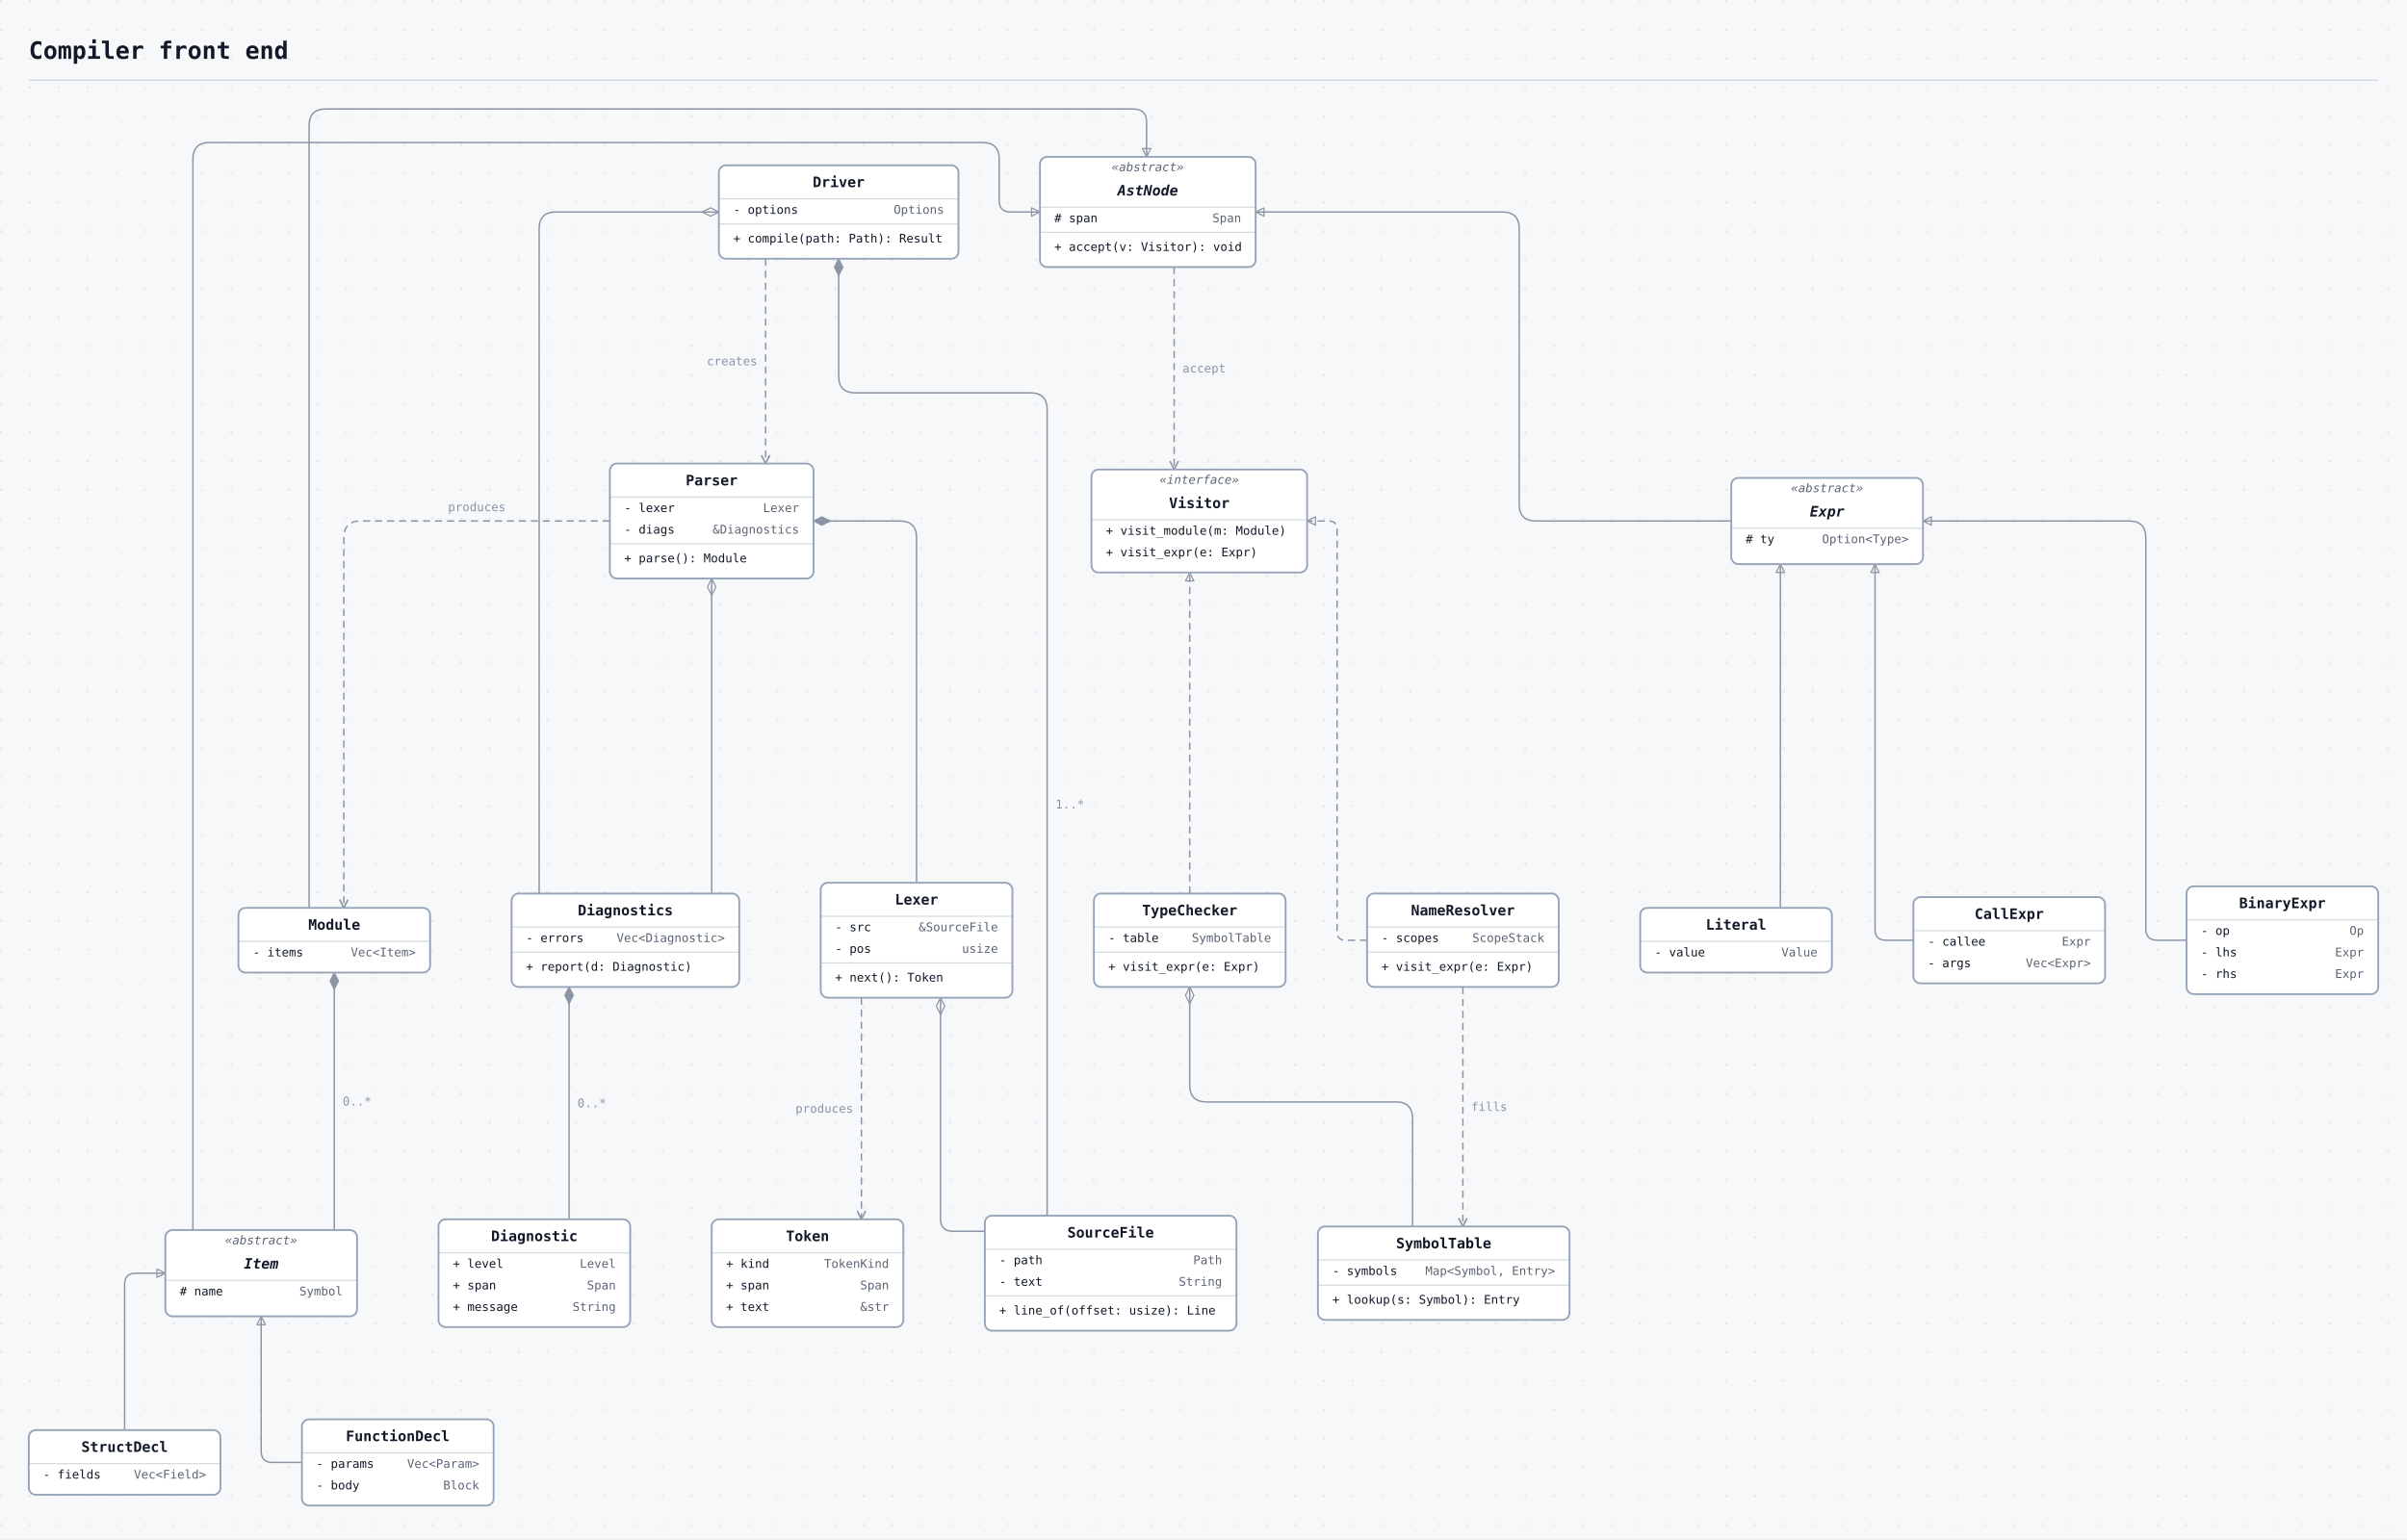
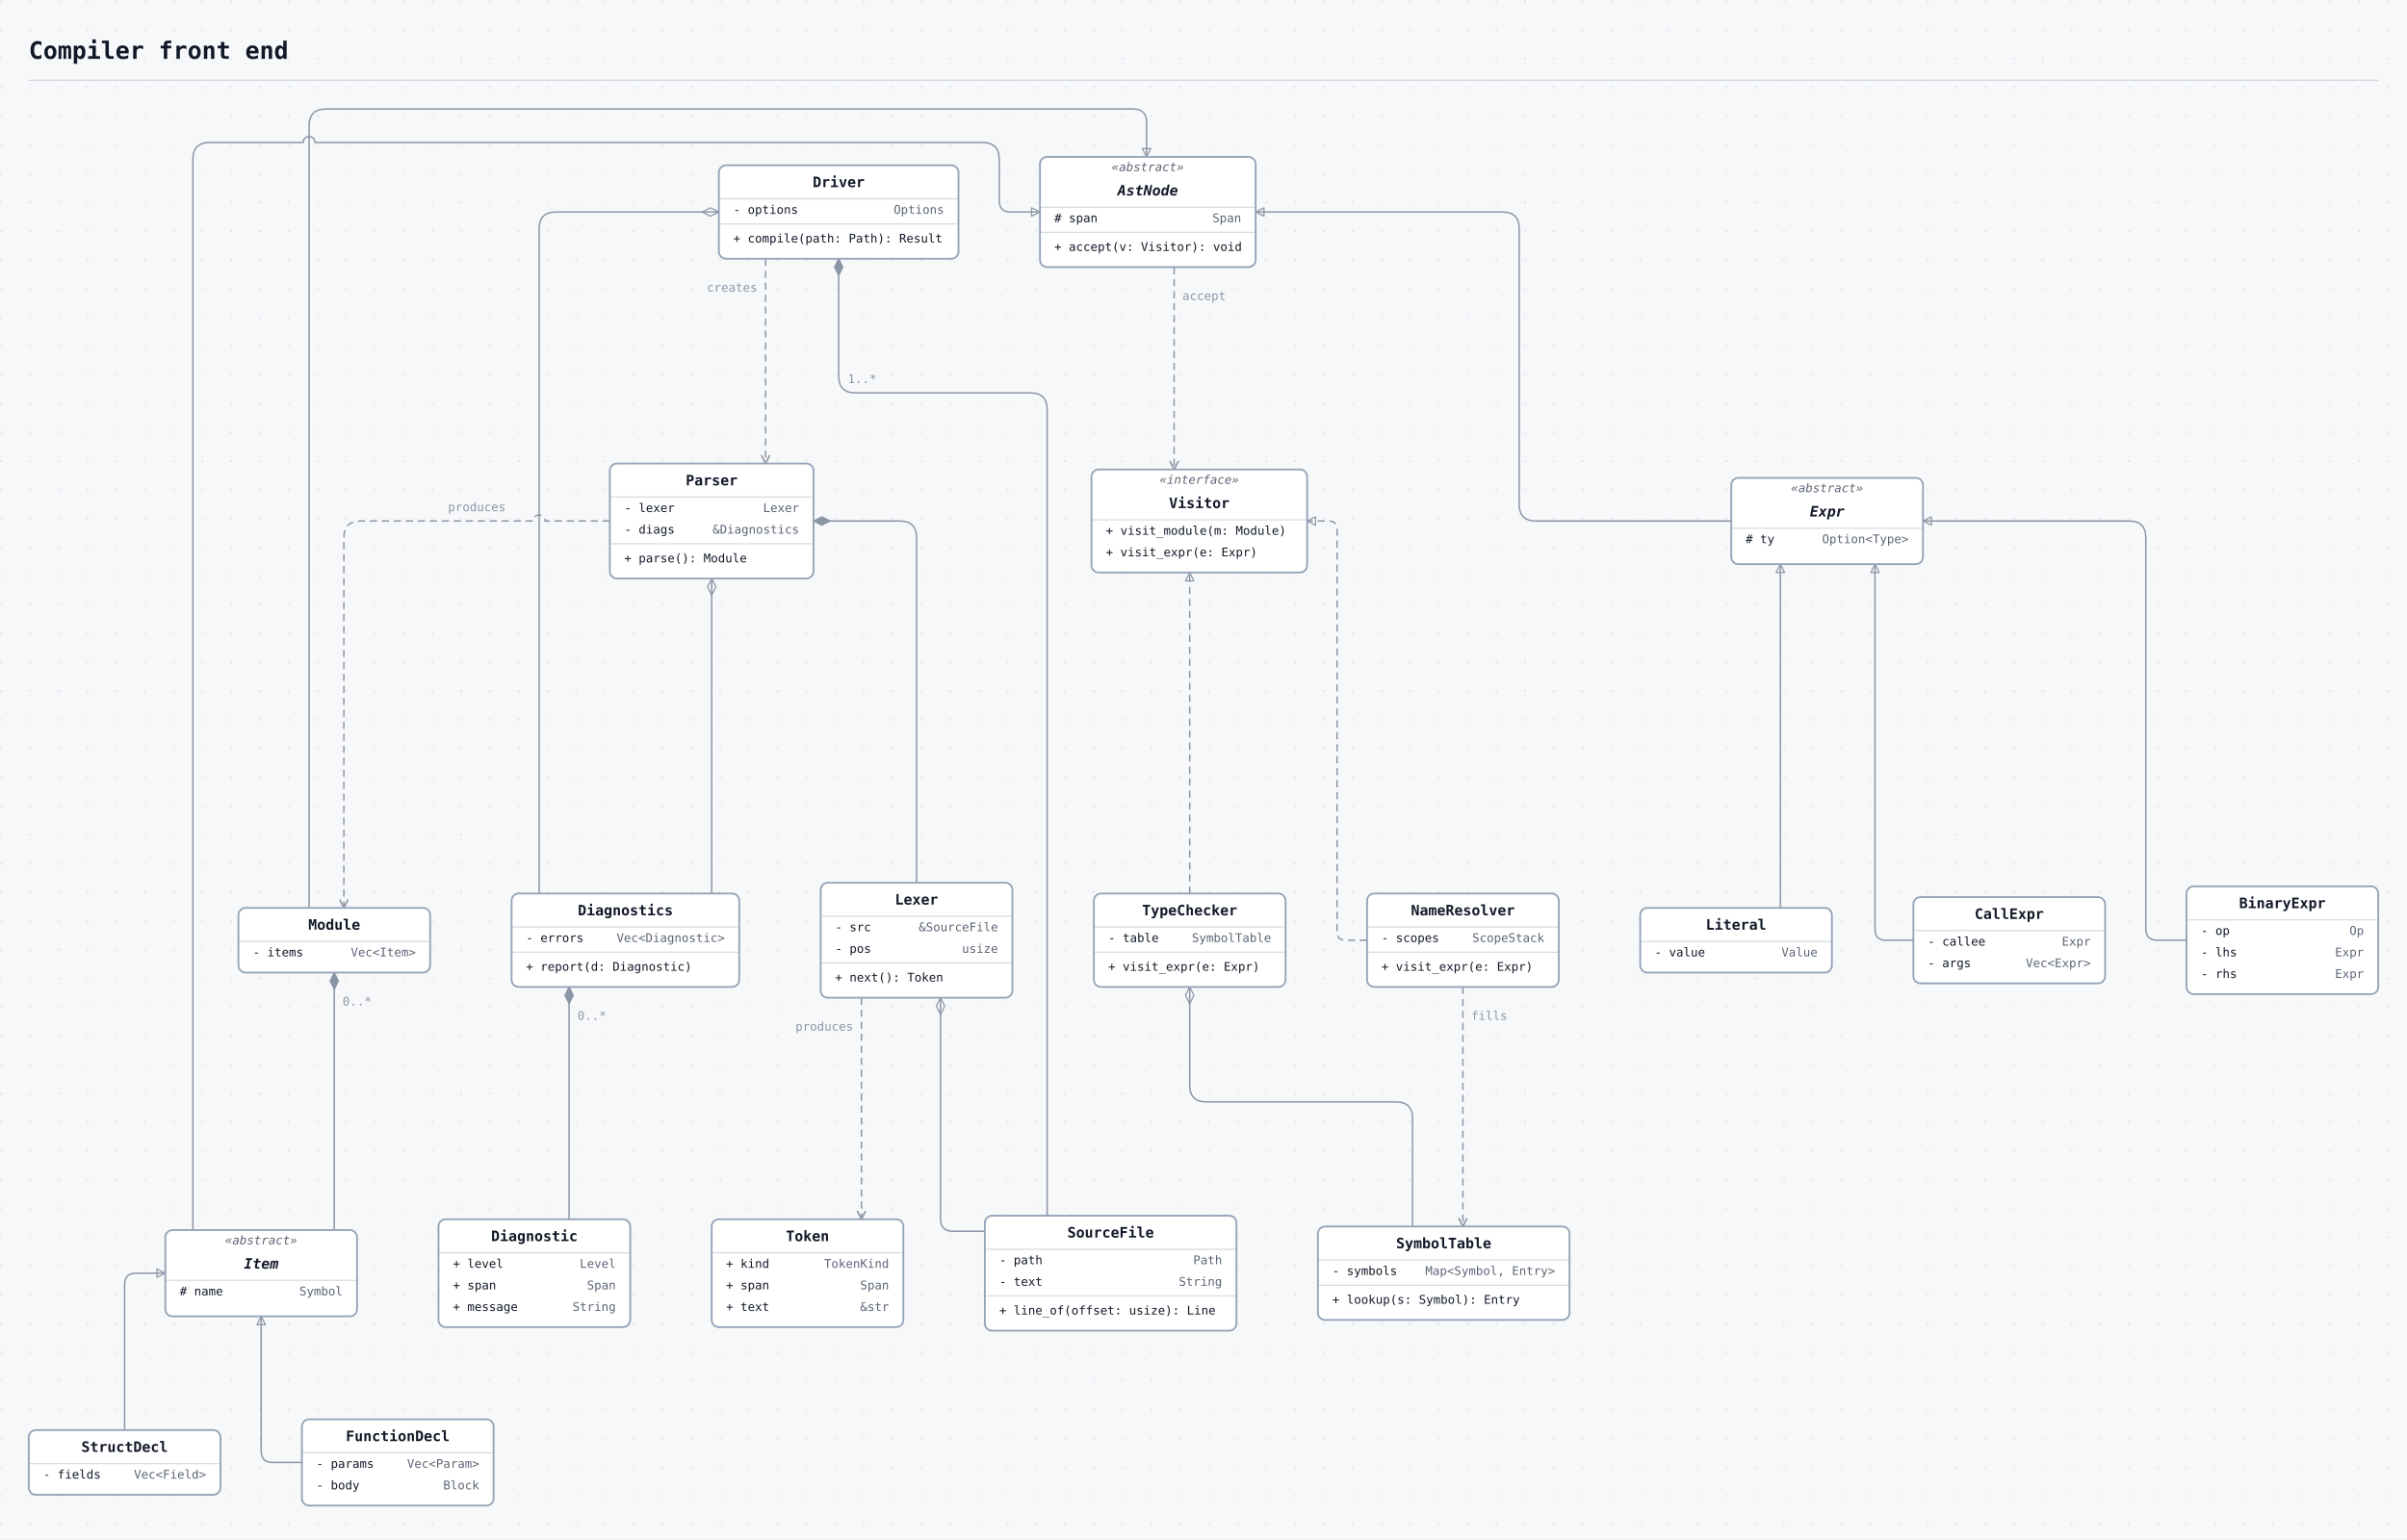
<svg xmlns="http://www.w3.org/2000/svg" version="1.1" width="2009" height="1285" viewBox="0 0 2009 1285" font-family="JetBrains Mono, ui-monospace, SFMono-Regular, Menlo, Consolas, monospace">
  <defs>
    <pattern id="canvas-grid" width="24" height="24" patternUnits="userSpaceOnUse">
      <circle cx="1" cy="1" r="1" fill="#e3e7ed" />
    </pattern>
    <marker id="marker-uml-triangle-3" viewBox="-1 -1 9 9" refX="7" refY="3.5" markerWidth="9" markerHeight="9" markerUnits="userSpaceOnUse" orient="auto-start-reverse">
      <path d="M0 0 L7 3.5 L0 7 Z" fill="none" stroke="#8b95a5" stroke-width="1" stroke-linejoin="round" />
    </marker>
    <marker id="marker-diamond-2" viewBox="-1 -1 16 9" refX="14" refY="3.5" markerWidth="16" markerHeight="9" markerUnits="userSpaceOnUse" orient="auto-start-reverse">
      <path d="M0 3.5 L7 0 L14 3.5 L7 7 Z" fill="none" stroke="#8b95a5" stroke-width="1" />
    </marker>
    <marker id="marker-diamond-0" viewBox="-1 -1 16 9" refX="14" refY="3.5" markerWidth="16" markerHeight="9" markerUnits="userSpaceOnUse" orient="auto-start-reverse">
      <path d="M0 3.5 L7 0 L14 3.5 L7 7 Z" fill="#8b95a5" stroke="#8b95a5" stroke-width="1" />
    </marker>
    <marker id="marker-open-1" viewBox="-1 -1 9 9" refX="7" refY="3.5" markerWidth="9" markerHeight="9" markerUnits="userSpaceOnUse" orient="auto-start-reverse">
      <path d="M0 0 L7 3.5 L0 7" fill="none" stroke="#8b95a5" stroke-width="1.3" stroke-linejoin="round" />
    </marker>
  </defs>
  <rect width="100%" height="100%" fill="#f7f8fa" />
  <rect width="100%" height="100%" fill="url(#canvas-grid)" />
  <text x="24.0" y="49.1" text-anchor="start" font-size="20" font-weight="bold" fill="#111827">Compiler front end</text>
  <path d="M 700.0 216.0 L 700.0 314.0 Q 700.0 328.0 714.0 328.0 L 860.0 328.0 Q 874.0 328.0 874.0 342.0 L 874.0 1015.0" fill="none" stroke="#8b95a5" stroke-width="1.2" marker-start="url(#marker-diamond-0)" />
  <path d="M 639.0 216.0 L 639.0 387.0" fill="none" stroke="#8b95a5" stroke-width="1.2" stroke-dasharray="6 4" marker-end="url(#marker-open-1)" />
  <path d="M 600.0 177.0 L 464.0 177.0 Q 450.0 177.0 450.0 191.0 L 450.0 746.0" fill="none" stroke="#8b95a5" stroke-width="1.2" marker-start="url(#marker-diamond-2)" />
  <path d="M 785.0 833.0 L 785.0 1017.6 Q 785.0 1028.0 795.4 1028.0 L 822.0 1028.0" fill="none" stroke="#8b95a5" stroke-width="1.2" marker-start="url(#marker-diamond-2)" />
  <path d="M 719.0 833.0 L 719.0 1018.0" fill="none" stroke="#8b95a5" stroke-width="1.2" stroke-dasharray="6 4" marker-end="url(#marker-open-1)" />
  <path d="M 679.0 435.0 L 751.0 435.0 Q 765.0 435.0 765.0 449.0 L 765.0 737.0" fill="none" stroke="#8b95a5" stroke-width="1.2" marker-start="url(#marker-diamond-0)" />
-   <path d="M 509.0 435.0 L 301.0 435.0 Q 287.0 435.0 287.0 449.0 L 287.0 758.0" fill="none" stroke="#8b95a5" stroke-width="1.2" stroke-dasharray="6 4" marker-end="url(#marker-open-1)" />
+   <path d="M 509.0 435.0 L 455.0 435.0 A 5.0 5.0 0 0 0 445.0 435.0 L 301.0 435.0 Q 287.0 435.0 287.0 449.0 L 287.0 758.0" fill="none" stroke="#8b95a5" stroke-width="1.2" stroke-dasharray="6 4" marker-end="url(#marker-open-1)" />
  <path d="M 594.0 483.0 L 594.0 746.0" fill="none" stroke="#8b95a5" stroke-width="1.2" marker-start="url(#marker-diamond-2)" />
  <path d="M 258.0 758.0 L 258.0 105.0 Q 258.0 91.0 272.0 91.0 L 945.8 91.0 Q 957.0 91.0 957.0 102.2 L 957.0 131.0" fill="none" stroke="#8b95a5" stroke-width="1.2" marker-end="url(#marker-uml-triangle-3)" />
-   <path d="M 161.0 1027.0 L 161.0 133.0 Q 161.0 119.0 175.0 119.0 L 820.0 119.0 Q 834.0 119.0 834.0 133.0 L 834.0 167.5 Q 834.0 177.0 843.5 177.0 L 868.0 177.0" fill="none" stroke="#8b95a5" stroke-width="1.2" marker-end="url(#marker-uml-triangle-3)" />
+   <path d="M 161.0 1027.0 L 161.0 133.0 Q 161.0 119.0 175.0 119.0 L 253.0 119.0 A 5.0 5.0 0 0 1 263.0 119.0 L 820.0 119.0 Q 834.0 119.0 834.0 133.0 L 834.0 167.5 Q 834.0 177.0 843.5 177.0 L 868.0 177.0" fill="none" stroke="#8b95a5" stroke-width="1.2" marker-end="url(#marker-uml-triangle-3)" />
  <path d="M 1445.0 435.0 L 1282.0 435.0 Q 1268.0 435.0 1268.0 421.0 L 1268.0 191.0 Q 1268.0 177.0 1254.0 177.0 L 1048.0 177.0" fill="none" stroke="#8b95a5" stroke-width="1.2" marker-end="url(#marker-uml-triangle-3)" />
  <path d="M 252.0 1221.0 L 227.5 1221.0 Q 218.0 1221.0 218.0 1211.5 L 218.0 1099.0" fill="none" stroke="#8b95a5" stroke-width="1.2" marker-end="url(#marker-uml-triangle-3)" />
  <path d="M 104.0 1194.0 L 104.0 1072.5 Q 104.0 1063.0 113.5 1063.0 L 138.0 1063.0" fill="none" stroke="#8b95a5" stroke-width="1.2" marker-end="url(#marker-uml-triangle-3)" />
  <path d="M 1825.0 785.0 L 1800.5 785.0 Q 1791.0 785.0 1791.0 775.5 L 1791.0 449.0 Q 1791.0 435.0 1777.0 435.0 L 1605.0 435.0" fill="none" stroke="#8b95a5" stroke-width="1.2" marker-end="url(#marker-uml-triangle-3)" />
  <path d="M 1597.0 785.0 L 1574.0 785.0 Q 1565.0 785.0 1565.0 776.0 L 1565.0 471.0" fill="none" stroke="#8b95a5" stroke-width="1.2" marker-end="url(#marker-uml-triangle-3)" />
  <path d="M 1486.0 758.0 L 1486.0 471.0" fill="none" stroke="#8b95a5" stroke-width="1.2" marker-end="url(#marker-uml-triangle-3)" />
  <path d="M 279.0 812.0 L 279.0 1027.0" fill="none" stroke="#8b95a5" stroke-width="1.2" marker-start="url(#marker-diamond-0)" />
  <path d="M 1141.0 785.0 L 1123.0 785.0 Q 1116.0 785.0 1116.0 778.0 L 1116.0 442.0 Q 1116.0 435.0 1109.0 435.0 L 1091.0 435.0" fill="none" stroke="#8b95a5" stroke-width="1.2" stroke-dasharray="6 4" marker-end="url(#marker-uml-triangle-3)" />
  <path d="M 993.0 746.0 L 993.0 478.0" fill="none" stroke="#8b95a5" stroke-width="1.2" stroke-dasharray="6 4" marker-end="url(#marker-uml-triangle-3)" />
  <path d="M 980.0 223.0 L 980.0 392.0" fill="none" stroke="#8b95a5" stroke-width="1.2" stroke-dasharray="6 4" marker-end="url(#marker-open-1)" />
  <path d="M 993.0 824.0 L 993.0 906.0 Q 993.0 920.0 1007.0 920.0 L 1165.0 920.0 Q 1179.0 920.0 1179.0 934.0 L 1179.0 1024.0" fill="none" stroke="#8b95a5" stroke-width="1.2" marker-start="url(#marker-diamond-2)" />
  <path d="M 1221.0 824.0 L 1221.0 1024.0" fill="none" stroke="#8b95a5" stroke-width="1.2" stroke-dasharray="6 4" marker-end="url(#marker-open-1)" />
  <path d="M 475.0 824.0 L 475.0 1018.0" fill="none" stroke="#8b95a5" stroke-width="1.2" marker-start="url(#marker-diamond-0)" />
  <rect fill="#ffffff" fill-opacity="1.000" stroke="#94a3b8" stroke-width="1.5" x="600.0" y="138.0" width="200.0" height="78.0" rx="6.0" />
  <text x="700.0" y="156.2" text-anchor="middle" font-size="12" font-weight="bold" fill="#111827">Driver</text>
  <line x1="600.0" y1="166.0" x2="800.0" y2="166.0" stroke="#94a3b8" stroke-opacity="0.4" />
  <text x="612.0" y="178.5" text-anchor="start" font-family="JetBrains Mono, ui-monospace, Menlo, monospace" font-size="10" fill="#111827">- options</text>
  <text x="788.0" y="178.5" text-anchor="end" font-family="JetBrains Mono, ui-monospace, Menlo, monospace" font-size="10" fill="#5b6474">Options</text>
  <line x1="600.0" y1="187.0" x2="800.0" y2="187.0" stroke="#94a3b8" stroke-opacity="0.4" />
  <text x="612.0" y="202.5" text-anchor="start" font-family="JetBrains Mono, ui-monospace, Menlo, monospace" font-size="10" fill="#111827">+ compile(path: Path): Result</text>
  <rect fill="#ffffff" fill-opacity="1.000" stroke="#94a3b8" stroke-width="1.5" x="822.0" y="1015.0" width="210.0" height="96.0" rx="6.0" />
  <text x="927.0" y="1033.2" text-anchor="middle" font-size="12" font-weight="bold" fill="#111827">SourceFile</text>
  <line x1="822.0" y1="1043.0" x2="1032.0" y2="1043.0" stroke="#94a3b8" stroke-opacity="0.4" />
  <text x="834.0" y="1055.5" text-anchor="start" font-family="JetBrains Mono, ui-monospace, Menlo, monospace" font-size="10" fill="#111827">- path</text>
  <text x="1020.0" y="1055.5" text-anchor="end" font-family="JetBrains Mono, ui-monospace, Menlo, monospace" font-size="10" fill="#5b6474">Path</text>
  <text x="834.0" y="1073.5" text-anchor="start" font-family="JetBrains Mono, ui-monospace, Menlo, monospace" font-size="10" fill="#111827">- text</text>
  <text x="1020.0" y="1073.5" text-anchor="end" font-family="JetBrains Mono, ui-monospace, Menlo, monospace" font-size="10" fill="#5b6474">String</text>
  <line x1="822.0" y1="1082.0" x2="1032.0" y2="1082.0" stroke="#94a3b8" stroke-opacity="0.4" />
  <text x="834.0" y="1097.5" text-anchor="start" font-family="JetBrains Mono, ui-monospace, Menlo, monospace" font-size="10" fill="#111827">+ line_of(offset: usize): Line</text>
  <rect fill="#ffffff" fill-opacity="1.000" stroke="#94a3b8" stroke-width="1.5" x="685.0" y="737.0" width="160.0" height="96.0" rx="6.0" />
  <text x="765.0" y="755.2" text-anchor="middle" font-size="12" font-weight="bold" fill="#111827">Lexer</text>
  <line x1="685.0" y1="765.0" x2="845.0" y2="765.0" stroke="#94a3b8" stroke-opacity="0.4" />
  <text x="697.0" y="777.5" text-anchor="start" font-family="JetBrains Mono, ui-monospace, Menlo, monospace" font-size="10" fill="#111827">- src</text>
  <text x="833.0" y="777.5" text-anchor="end" font-family="JetBrains Mono, ui-monospace, Menlo, monospace" font-size="10" fill="#5b6474">&amp;SourceFile</text>
  <text x="697.0" y="795.5" text-anchor="start" font-family="JetBrains Mono, ui-monospace, Menlo, monospace" font-size="10" fill="#111827">- pos</text>
  <text x="833.0" y="795.5" text-anchor="end" font-family="JetBrains Mono, ui-monospace, Menlo, monospace" font-size="10" fill="#5b6474">usize</text>
  <line x1="685.0" y1="804.0" x2="845.0" y2="804.0" stroke="#94a3b8" stroke-opacity="0.4" />
  <text x="697.0" y="819.5" text-anchor="start" font-family="JetBrains Mono, ui-monospace, Menlo, monospace" font-size="10" fill="#111827">+ next(): Token</text>
  <rect fill="#ffffff" fill-opacity="1.000" stroke="#94a3b8" stroke-width="1.5" x="594.0" y="1018.0" width="160.0" height="90.0" rx="6.0" />
  <text x="674.0" y="1036.2" text-anchor="middle" font-size="12" font-weight="bold" fill="#111827">Token</text>
  <line x1="594.0" y1="1046.0" x2="754.0" y2="1046.0" stroke="#94a3b8" stroke-opacity="0.4" />
  <text x="606.0" y="1058.5" text-anchor="start" font-family="JetBrains Mono, ui-monospace, Menlo, monospace" font-size="10" fill="#111827">+ kind</text>
  <text x="742.0" y="1058.5" text-anchor="end" font-family="JetBrains Mono, ui-monospace, Menlo, monospace" font-size="10" fill="#5b6474">TokenKind</text>
  <text x="606.0" y="1076.5" text-anchor="start" font-family="JetBrains Mono, ui-monospace, Menlo, monospace" font-size="10" fill="#111827">+ span</text>
  <text x="742.0" y="1076.5" text-anchor="end" font-family="JetBrains Mono, ui-monospace, Menlo, monospace" font-size="10" fill="#5b6474">Span</text>
  <text x="606.0" y="1094.5" text-anchor="start" font-family="JetBrains Mono, ui-monospace, Menlo, monospace" font-size="10" fill="#111827">+ text</text>
  <text x="742.0" y="1094.5" text-anchor="end" font-family="JetBrains Mono, ui-monospace, Menlo, monospace" font-size="10" fill="#5b6474">&amp;str</text>
  <rect fill="#ffffff" fill-opacity="1.000" stroke="#94a3b8" stroke-width="1.5" x="509.0" y="387.0" width="170.0" height="96.0" rx="6.0" />
  <text x="594.0" y="405.2" text-anchor="middle" font-size="12" font-weight="bold" fill="#111827">Parser</text>
  <line x1="509.0" y1="415.0" x2="679.0" y2="415.0" stroke="#94a3b8" stroke-opacity="0.4" />
  <text x="521.0" y="427.5" text-anchor="start" font-family="JetBrains Mono, ui-monospace, Menlo, monospace" font-size="10" fill="#111827">- lexer</text>
  <text x="667.0" y="427.5" text-anchor="end" font-family="JetBrains Mono, ui-monospace, Menlo, monospace" font-size="10" fill="#5b6474">Lexer</text>
  <text x="521.0" y="445.5" text-anchor="start" font-family="JetBrains Mono, ui-monospace, Menlo, monospace" font-size="10" fill="#111827">- diags</text>
  <text x="667.0" y="445.5" text-anchor="end" font-family="JetBrains Mono, ui-monospace, Menlo, monospace" font-size="10" fill="#5b6474">&amp;Diagnostics</text>
  <line x1="509.0" y1="454.0" x2="679.0" y2="454.0" stroke="#94a3b8" stroke-opacity="0.4" />
  <text x="521.0" y="469.5" text-anchor="start" font-family="JetBrains Mono, ui-monospace, Menlo, monospace" font-size="10" fill="#111827">+ parse(): Module</text>
  <rect fill="#ffffff" fill-opacity="1.000" stroke="#94a3b8" stroke-width="1.5" x="868.0" y="131.0" width="180.0" height="92.0" rx="6.0" />
  <text x="958.0" y="142.9" text-anchor="middle" font-size="10" font-style="italic" fill="#5b6474">«abstract»</text>
  <text x="958.0" y="163.2" text-anchor="middle" font-size="12" font-weight="bold" fill="#111827" font-style="italic">AstNode</text>
  <line x1="868.0" y1="173.0" x2="1048.0" y2="173.0" stroke="#94a3b8" stroke-opacity="0.4" />
  <text x="880.0" y="185.5" text-anchor="start" font-family="JetBrains Mono, ui-monospace, Menlo, monospace" font-size="10" fill="#111827"># span</text>
  <text x="1036.0" y="185.5" text-anchor="end" font-family="JetBrains Mono, ui-monospace, Menlo, monospace" font-size="10" fill="#5b6474">Span</text>
  <line x1="868.0" y1="194.0" x2="1048.0" y2="194.0" stroke="#94a3b8" stroke-opacity="0.4" />
  <text x="880.0" y="209.5" text-anchor="start" font-family="JetBrains Mono, ui-monospace, Menlo, monospace" font-size="10" fill="#111827">+ accept(v: Visitor): void</text>
  <rect fill="#ffffff" fill-opacity="1.000" stroke="#94a3b8" stroke-width="1.5" x="199.0" y="758.0" width="160.0" height="54.0" rx="6.0" />
  <text x="279.0" y="776.2" text-anchor="middle" font-size="12" font-weight="bold" fill="#111827">Module</text>
  <line x1="199.0" y1="786.0" x2="359.0" y2="786.0" stroke="#94a3b8" stroke-opacity="0.4" />
  <text x="211.0" y="798.5" text-anchor="start" font-family="JetBrains Mono, ui-monospace, Menlo, monospace" font-size="10" fill="#111827">- items</text>
  <text x="347.0" y="798.5" text-anchor="end" font-family="JetBrains Mono, ui-monospace, Menlo, monospace" font-size="10" fill="#5b6474">Vec&lt;Item&gt;</text>
  <rect fill="#ffffff" fill-opacity="1.000" stroke="#94a3b8" stroke-width="1.5" x="138.0" y="1027.0" width="160.0" height="72.0" rx="6.0" />
  <text x="218.0" y="1038.9" text-anchor="middle" font-size="10" font-style="italic" fill="#5b6474">«abstract»</text>
  <text x="218.0" y="1059.2" text-anchor="middle" font-size="12" font-weight="bold" fill="#111827" font-style="italic">Item</text>
  <line x1="138.0" y1="1069.0" x2="298.0" y2="1069.0" stroke="#94a3b8" stroke-opacity="0.4" />
  <text x="150.0" y="1081.5" text-anchor="start" font-family="JetBrains Mono, ui-monospace, Menlo, monospace" font-size="10" fill="#111827"># name</text>
  <text x="286.0" y="1081.5" text-anchor="end" font-family="JetBrains Mono, ui-monospace, Menlo, monospace" font-size="10" fill="#5b6474">Symbol</text>
  <rect fill="#ffffff" fill-opacity="1.000" stroke="#94a3b8" stroke-width="1.5" x="252.0" y="1185.0" width="160.0" height="72.0" rx="6.0" />
  <text x="332.0" y="1203.2" text-anchor="middle" font-size="12" font-weight="bold" fill="#111827">FunctionDecl</text>
  <line x1="252.0" y1="1213.0" x2="412.0" y2="1213.0" stroke="#94a3b8" stroke-opacity="0.4" />
  <text x="264.0" y="1225.5" text-anchor="start" font-family="JetBrains Mono, ui-monospace, Menlo, monospace" font-size="10" fill="#111827">- params</text>
  <text x="400.0" y="1225.5" text-anchor="end" font-family="JetBrains Mono, ui-monospace, Menlo, monospace" font-size="10" fill="#5b6474">Vec&lt;Param&gt;</text>
  <text x="264.0" y="1243.5" text-anchor="start" font-family="JetBrains Mono, ui-monospace, Menlo, monospace" font-size="10" fill="#111827">- body</text>
  <text x="400.0" y="1243.5" text-anchor="end" font-family="JetBrains Mono, ui-monospace, Menlo, monospace" font-size="10" fill="#5b6474">Block</text>
  <rect fill="#ffffff" fill-opacity="1.000" stroke="#94a3b8" stroke-width="1.5" x="24.0" y="1194.0" width="160.0" height="54.0" rx="6.0" />
  <text x="104.0" y="1212.2" text-anchor="middle" font-size="12" font-weight="bold" fill="#111827">StructDecl</text>
  <line x1="24.0" y1="1222.0" x2="184.0" y2="1222.0" stroke="#94a3b8" stroke-opacity="0.4" />
  <text x="36.0" y="1234.5" text-anchor="start" font-family="JetBrains Mono, ui-monospace, Menlo, monospace" font-size="10" fill="#111827">- fields</text>
  <text x="172.0" y="1234.5" text-anchor="end" font-family="JetBrains Mono, ui-monospace, Menlo, monospace" font-size="10" fill="#5b6474">Vec&lt;Field&gt;</text>
  <rect fill="#ffffff" fill-opacity="1.000" stroke="#94a3b8" stroke-width="1.5" x="1445.0" y="399.0" width="160.0" height="72.0" rx="6.0" />
  <text x="1525.0" y="410.9" text-anchor="middle" font-size="10" font-style="italic" fill="#5b6474">«abstract»</text>
  <text x="1525.0" y="431.2" text-anchor="middle" font-size="12" font-weight="bold" fill="#111827" font-style="italic">Expr</text>
  <line x1="1445.0" y1="441.0" x2="1605.0" y2="441.0" stroke="#94a3b8" stroke-opacity="0.4" />
  <text x="1457.0" y="453.5" text-anchor="start" font-family="JetBrains Mono, ui-monospace, Menlo, monospace" font-size="10" fill="#111827"># ty</text>
  <text x="1593.0" y="453.5" text-anchor="end" font-family="JetBrains Mono, ui-monospace, Menlo, monospace" font-size="10" fill="#5b6474">Option&lt;Type&gt;</text>
  <rect fill="#ffffff" fill-opacity="1.000" stroke="#94a3b8" stroke-width="1.5" x="1825.0" y="740.0" width="160.0" height="90.0" rx="6.0" />
  <text x="1905.0" y="758.2" text-anchor="middle" font-size="12" font-weight="bold" fill="#111827">BinaryExpr</text>
  <line x1="1825.0" y1="768.0" x2="1985.0" y2="768.0" stroke="#94a3b8" stroke-opacity="0.4" />
  <text x="1837.0" y="780.5" text-anchor="start" font-family="JetBrains Mono, ui-monospace, Menlo, monospace" font-size="10" fill="#111827">- op</text>
  <text x="1973.0" y="780.5" text-anchor="end" font-family="JetBrains Mono, ui-monospace, Menlo, monospace" font-size="10" fill="#5b6474">Op</text>
  <text x="1837.0" y="798.5" text-anchor="start" font-family="JetBrains Mono, ui-monospace, Menlo, monospace" font-size="10" fill="#111827">- lhs</text>
  <text x="1973.0" y="798.5" text-anchor="end" font-family="JetBrains Mono, ui-monospace, Menlo, monospace" font-size="10" fill="#5b6474">Expr</text>
  <text x="1837.0" y="816.5" text-anchor="start" font-family="JetBrains Mono, ui-monospace, Menlo, monospace" font-size="10" fill="#111827">- rhs</text>
  <text x="1973.0" y="816.5" text-anchor="end" font-family="JetBrains Mono, ui-monospace, Menlo, monospace" font-size="10" fill="#5b6474">Expr</text>
  <rect fill="#ffffff" fill-opacity="1.000" stroke="#94a3b8" stroke-width="1.5" x="1597.0" y="749.0" width="160.0" height="72.0" rx="6.0" />
  <text x="1677.0" y="767.2" text-anchor="middle" font-size="12" font-weight="bold" fill="#111827">CallExpr</text>
  <line x1="1597.0" y1="777.0" x2="1757.0" y2="777.0" stroke="#94a3b8" stroke-opacity="0.4" />
  <text x="1609.0" y="789.5" text-anchor="start" font-family="JetBrains Mono, ui-monospace, Menlo, monospace" font-size="10" fill="#111827">- callee</text>
  <text x="1745.0" y="789.5" text-anchor="end" font-family="JetBrains Mono, ui-monospace, Menlo, monospace" font-size="10" fill="#5b6474">Expr</text>
  <text x="1609.0" y="807.5" text-anchor="start" font-family="JetBrains Mono, ui-monospace, Menlo, monospace" font-size="10" fill="#111827">- args</text>
  <text x="1745.0" y="807.5" text-anchor="end" font-family="JetBrains Mono, ui-monospace, Menlo, monospace" font-size="10" fill="#5b6474">Vec&lt;Expr&gt;</text>
  <rect fill="#ffffff" fill-opacity="1.000" stroke="#94a3b8" stroke-width="1.5" x="1369.0" y="758.0" width="160.0" height="54.0" rx="6.0" />
  <text x="1449.0" y="776.2" text-anchor="middle" font-size="12" font-weight="bold" fill="#111827">Literal</text>
  <line x1="1369.0" y1="786.0" x2="1529.0" y2="786.0" stroke="#94a3b8" stroke-opacity="0.4" />
  <text x="1381.0" y="798.5" text-anchor="start" font-family="JetBrains Mono, ui-monospace, Menlo, monospace" font-size="10" fill="#111827">- value</text>
  <text x="1517.0" y="798.5" text-anchor="end" font-family="JetBrains Mono, ui-monospace, Menlo, monospace" font-size="10" fill="#5b6474">Value</text>
  <rect fill="#ffffff" fill-opacity="1.000" stroke="#94a3b8" stroke-width="1.5" x="911.0" y="392.0" width="180.0" height="86.0" rx="6.0" />
  <text x="1001.0" y="403.9" text-anchor="middle" font-size="10" font-style="italic" fill="#5b6474">«interface»</text>
  <text x="1001.0" y="424.2" text-anchor="middle" font-size="12" font-weight="bold" fill="#111827">Visitor</text>
  <line x1="911.0" y1="434.0" x2="1091.0" y2="434.0" stroke="#94a3b8" stroke-opacity="0.4" />
  <text x="923.0" y="446.5" text-anchor="start" font-family="JetBrains Mono, ui-monospace, Menlo, monospace" font-size="10" fill="#111827">+ visit_module(m: Module)</text>
  <text x="923.0" y="464.5" text-anchor="start" font-family="JetBrains Mono, ui-monospace, Menlo, monospace" font-size="10" fill="#111827">+ visit_expr(e: Expr)</text>
  <rect fill="#ffffff" fill-opacity="1.000" stroke="#94a3b8" stroke-width="1.5" x="1141.0" y="746.0" width="160.0" height="78.0" rx="6.0" />
  <text x="1221.0" y="764.2" text-anchor="middle" font-size="12" font-weight="bold" fill="#111827">NameResolver</text>
  <line x1="1141.0" y1="774.0" x2="1301.0" y2="774.0" stroke="#94a3b8" stroke-opacity="0.4" />
  <text x="1153.0" y="786.5" text-anchor="start" font-family="JetBrains Mono, ui-monospace, Menlo, monospace" font-size="10" fill="#111827">- scopes</text>
  <text x="1289.0" y="786.5" text-anchor="end" font-family="JetBrains Mono, ui-monospace, Menlo, monospace" font-size="10" fill="#5b6474">ScopeStack</text>
  <line x1="1141.0" y1="795.0" x2="1301.0" y2="795.0" stroke="#94a3b8" stroke-opacity="0.4" />
  <text x="1153.0" y="810.5" text-anchor="start" font-family="JetBrains Mono, ui-monospace, Menlo, monospace" font-size="10" fill="#111827">+ visit_expr(e: Expr)</text>
  <rect fill="#ffffff" fill-opacity="1.000" stroke="#94a3b8" stroke-width="1.5" x="913.0" y="746.0" width="160.0" height="78.0" rx="6.0" />
  <text x="993.0" y="764.2" text-anchor="middle" font-size="12" font-weight="bold" fill="#111827">TypeChecker</text>
  <line x1="913.0" y1="774.0" x2="1073.0" y2="774.0" stroke="#94a3b8" stroke-opacity="0.4" />
  <text x="925.0" y="786.5" text-anchor="start" font-family="JetBrains Mono, ui-monospace, Menlo, monospace" font-size="10" fill="#111827">- table</text>
  <text x="1061.0" y="786.5" text-anchor="end" font-family="JetBrains Mono, ui-monospace, Menlo, monospace" font-size="10" fill="#5b6474">SymbolTable</text>
  <line x1="913.0" y1="795.0" x2="1073.0" y2="795.0" stroke="#94a3b8" stroke-opacity="0.4" />
  <text x="925.0" y="810.5" text-anchor="start" font-family="JetBrains Mono, ui-monospace, Menlo, monospace" font-size="10" fill="#111827">+ visit_expr(e: Expr)</text>
  <rect fill="#ffffff" fill-opacity="1.000" stroke="#94a3b8" stroke-width="1.5" x="1100.0" y="1024.0" width="210.0" height="78.0" rx="6.0" />
  <text x="1205.0" y="1042.2" text-anchor="middle" font-size="12" font-weight="bold" fill="#111827">SymbolTable</text>
  <line x1="1100.0" y1="1052.0" x2="1310.0" y2="1052.0" stroke="#94a3b8" stroke-opacity="0.4" />
  <text x="1112.0" y="1064.5" text-anchor="start" font-family="JetBrains Mono, ui-monospace, Menlo, monospace" font-size="10" fill="#111827">- symbols</text>
  <text x="1298.0" y="1064.5" text-anchor="end" font-family="JetBrains Mono, ui-monospace, Menlo, monospace" font-size="10" fill="#5b6474">Map&lt;Symbol, Entry&gt;</text>
  <line x1="1100.0" y1="1073.0" x2="1310.0" y2="1073.0" stroke="#94a3b8" stroke-opacity="0.4" />
  <text x="1112.0" y="1088.5" text-anchor="start" font-family="JetBrains Mono, ui-monospace, Menlo, monospace" font-size="10" fill="#111827">+ lookup(s: Symbol): Entry</text>
  <rect fill="#ffffff" fill-opacity="1.000" stroke="#94a3b8" stroke-width="1.5" x="427.0" y="746.0" width="190.0" height="78.0" rx="6.0" />
  <text x="522.0" y="764.2" text-anchor="middle" font-size="12" font-weight="bold" fill="#111827">Diagnostics</text>
  <line x1="427.0" y1="774.0" x2="617.0" y2="774.0" stroke="#94a3b8" stroke-opacity="0.4" />
  <text x="439.0" y="786.5" text-anchor="start" font-family="JetBrains Mono, ui-monospace, Menlo, monospace" font-size="10" fill="#111827">- errors</text>
  <text x="605.0" y="786.5" text-anchor="end" font-family="JetBrains Mono, ui-monospace, Menlo, monospace" font-size="10" fill="#5b6474">Vec&lt;Diagnostic&gt;</text>
  <line x1="427.0" y1="795.0" x2="617.0" y2="795.0" stroke="#94a3b8" stroke-opacity="0.4" />
  <text x="439.0" y="810.5" text-anchor="start" font-family="JetBrains Mono, ui-monospace, Menlo, monospace" font-size="10" fill="#111827">+ report(d: Diagnostic)</text>
  <rect fill="#ffffff" fill-opacity="1.000" stroke="#94a3b8" stroke-width="1.5" x="366.0" y="1018.0" width="160.0" height="90.0" rx="6.0" />
  <text x="446.0" y="1036.2" text-anchor="middle" font-size="12" font-weight="bold" fill="#111827">Diagnostic</text>
  <line x1="366.0" y1="1046.0" x2="526.0" y2="1046.0" stroke="#94a3b8" stroke-opacity="0.4" />
  <text x="378.0" y="1058.5" text-anchor="start" font-family="JetBrains Mono, ui-monospace, Menlo, monospace" font-size="10" fill="#111827">+ level</text>
  <text x="514.0" y="1058.5" text-anchor="end" font-family="JetBrains Mono, ui-monospace, Menlo, monospace" font-size="10" fill="#5b6474">Level</text>
  <text x="378.0" y="1076.5" text-anchor="start" font-family="JetBrains Mono, ui-monospace, Menlo, monospace" font-size="10" fill="#111827">+ span</text>
  <text x="514.0" y="1076.5" text-anchor="end" font-family="JetBrains Mono, ui-monospace, Menlo, monospace" font-size="10" fill="#5b6474">Span</text>
  <text x="378.0" y="1094.5" text-anchor="start" font-family="JetBrains Mono, ui-monospace, Menlo, monospace" font-size="10" fill="#111827">+ message</text>
  <text x="514.0" y="1094.5" text-anchor="end" font-family="JetBrains Mono, ui-monospace, Menlo, monospace" font-size="10" fill="#5b6474">String</text>
-   <rect x="878.0" y="663.8" width="30.0" height="15.5" rx="2" fill="#f7f8fa" />
-   <text x="893.0" y="675.0" text-anchor="middle" font-size="10" fill="#8b95a5">1..*</text>
-   <rect x="587.0" y="293.8" width="48.0" height="15.5" rx="2" fill="#f7f8fa" />
-   <text x="611.0" y="305.0" text-anchor="middle" font-size="10" fill="#8b95a5">creates</text>
-   <rect x="661.0" y="917.8" width="54.0" height="15.5" rx="2" fill="#f7f8fa" />
-   <text x="688.0" y="929.0" text-anchor="middle" font-size="10" fill="#8b95a5">produces</text>
+   <rect x="704.6" y="308.5" width="30.0" height="15.5" rx="2" fill="#f7f8fa" />
+   <text x="719.6" y="319.8" text-anchor="middle" font-size="10" fill="#8b95a5">1..*</text>
+   <rect x="587.0" y="232.2" width="48.0" height="15.5" rx="2" fill="#f7f8fa" />
+   <text x="611.0" y="243.5" text-anchor="middle" font-size="10" fill="#8b95a5">creates</text>
+   <rect x="661.0" y="849.2" width="54.0" height="15.5" rx="2" fill="#f7f8fa" />
+   <text x="688.0" y="860.5" text-anchor="middle" font-size="10" fill="#8b95a5">produces</text>
  <rect x="371.0" y="415.5" width="54.0" height="15.5" rx="2" fill="#f7f8fa" />
  <text x="398.0" y="426.8" text-anchor="middle" font-size="10" fill="#8b95a5">produces</text>
-   <rect x="283.0" y="911.8" width="30.0" height="15.5" rx="2" fill="#f7f8fa" />
-   <text x="298.0" y="923.0" text-anchor="middle" font-size="10" fill="#8b95a5">0..*</text>
-   <rect x="984.0" y="299.8" width="42.0" height="15.5" rx="2" fill="#f7f8fa" />
-   <text x="1005.0" y="311.0" text-anchor="middle" font-size="10" fill="#8b95a5">accept</text>
-   <rect x="1225.0" y="916.2" width="36.0" height="15.5" rx="2" fill="#f7f8fa" />
-   <text x="1243.0" y="927.5" text-anchor="middle" font-size="10" fill="#8b95a5">fills</text>
-   <rect x="479.0" y="913.2" width="30.0" height="15.5" rx="2" fill="#f7f8fa" />
-   <text x="494.0" y="924.5" text-anchor="middle" font-size="10" fill="#8b95a5">0..*</text>
+   <rect x="283.0" y="828.2" width="30.0" height="15.5" rx="2" fill="#f7f8fa" />
+   <text x="298.0" y="839.5" text-anchor="middle" font-size="10" fill="#8b95a5">0..*</text>
+   <rect x="984.0" y="239.2" width="42.0" height="15.5" rx="2" fill="#f7f8fa" />
+   <text x="1005.0" y="250.5" text-anchor="middle" font-size="10" fill="#8b95a5">accept</text>
+   <rect x="1225.0" y="840.2" width="36.0" height="15.5" rx="2" fill="#f7f8fa" />
+   <text x="1243.0" y="851.5" text-anchor="middle" font-size="10" fill="#8b95a5">fills</text>
+   <rect x="479.0" y="840.2" width="30.0" height="15.5" rx="2" fill="#f7f8fa" />
+   <text x="494.0" y="851.5" text-anchor="middle" font-size="10" fill="#8b95a5">0..*</text>
  <line x1="24.0" y1="67.0" x2="1985.0" y2="67.0" stroke="#d0d5de" stroke-width="1" />
</svg>
